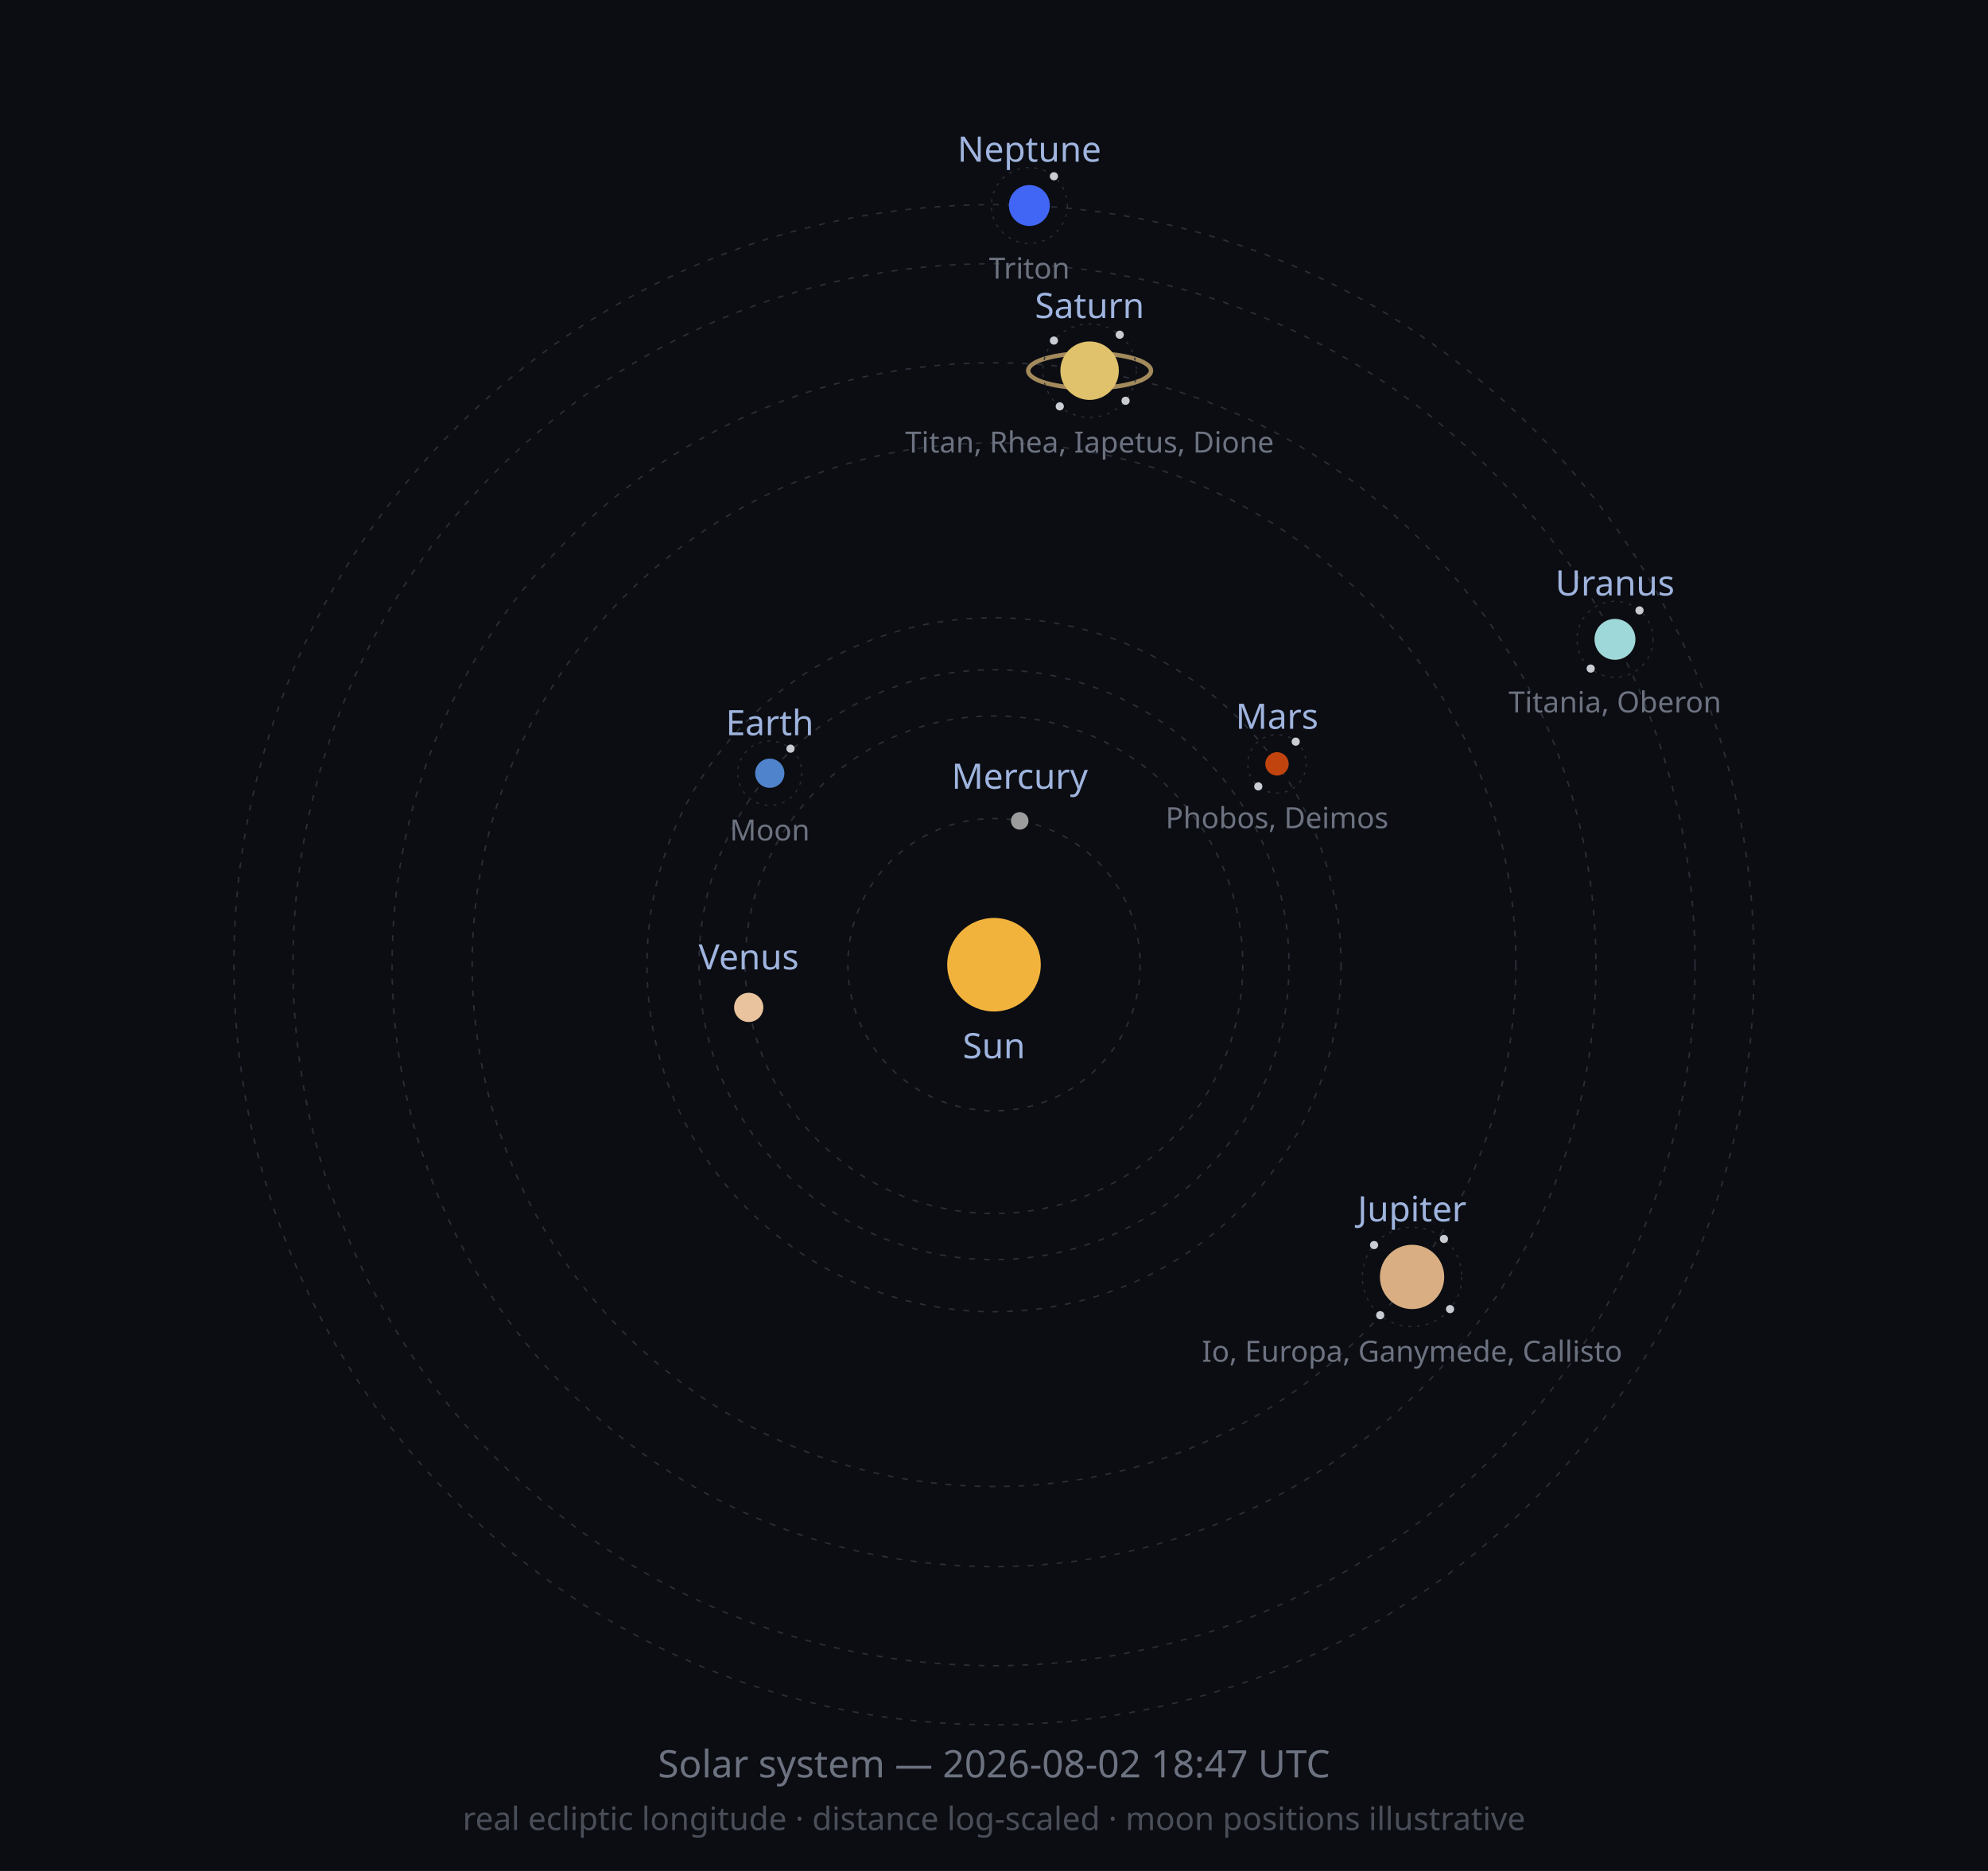
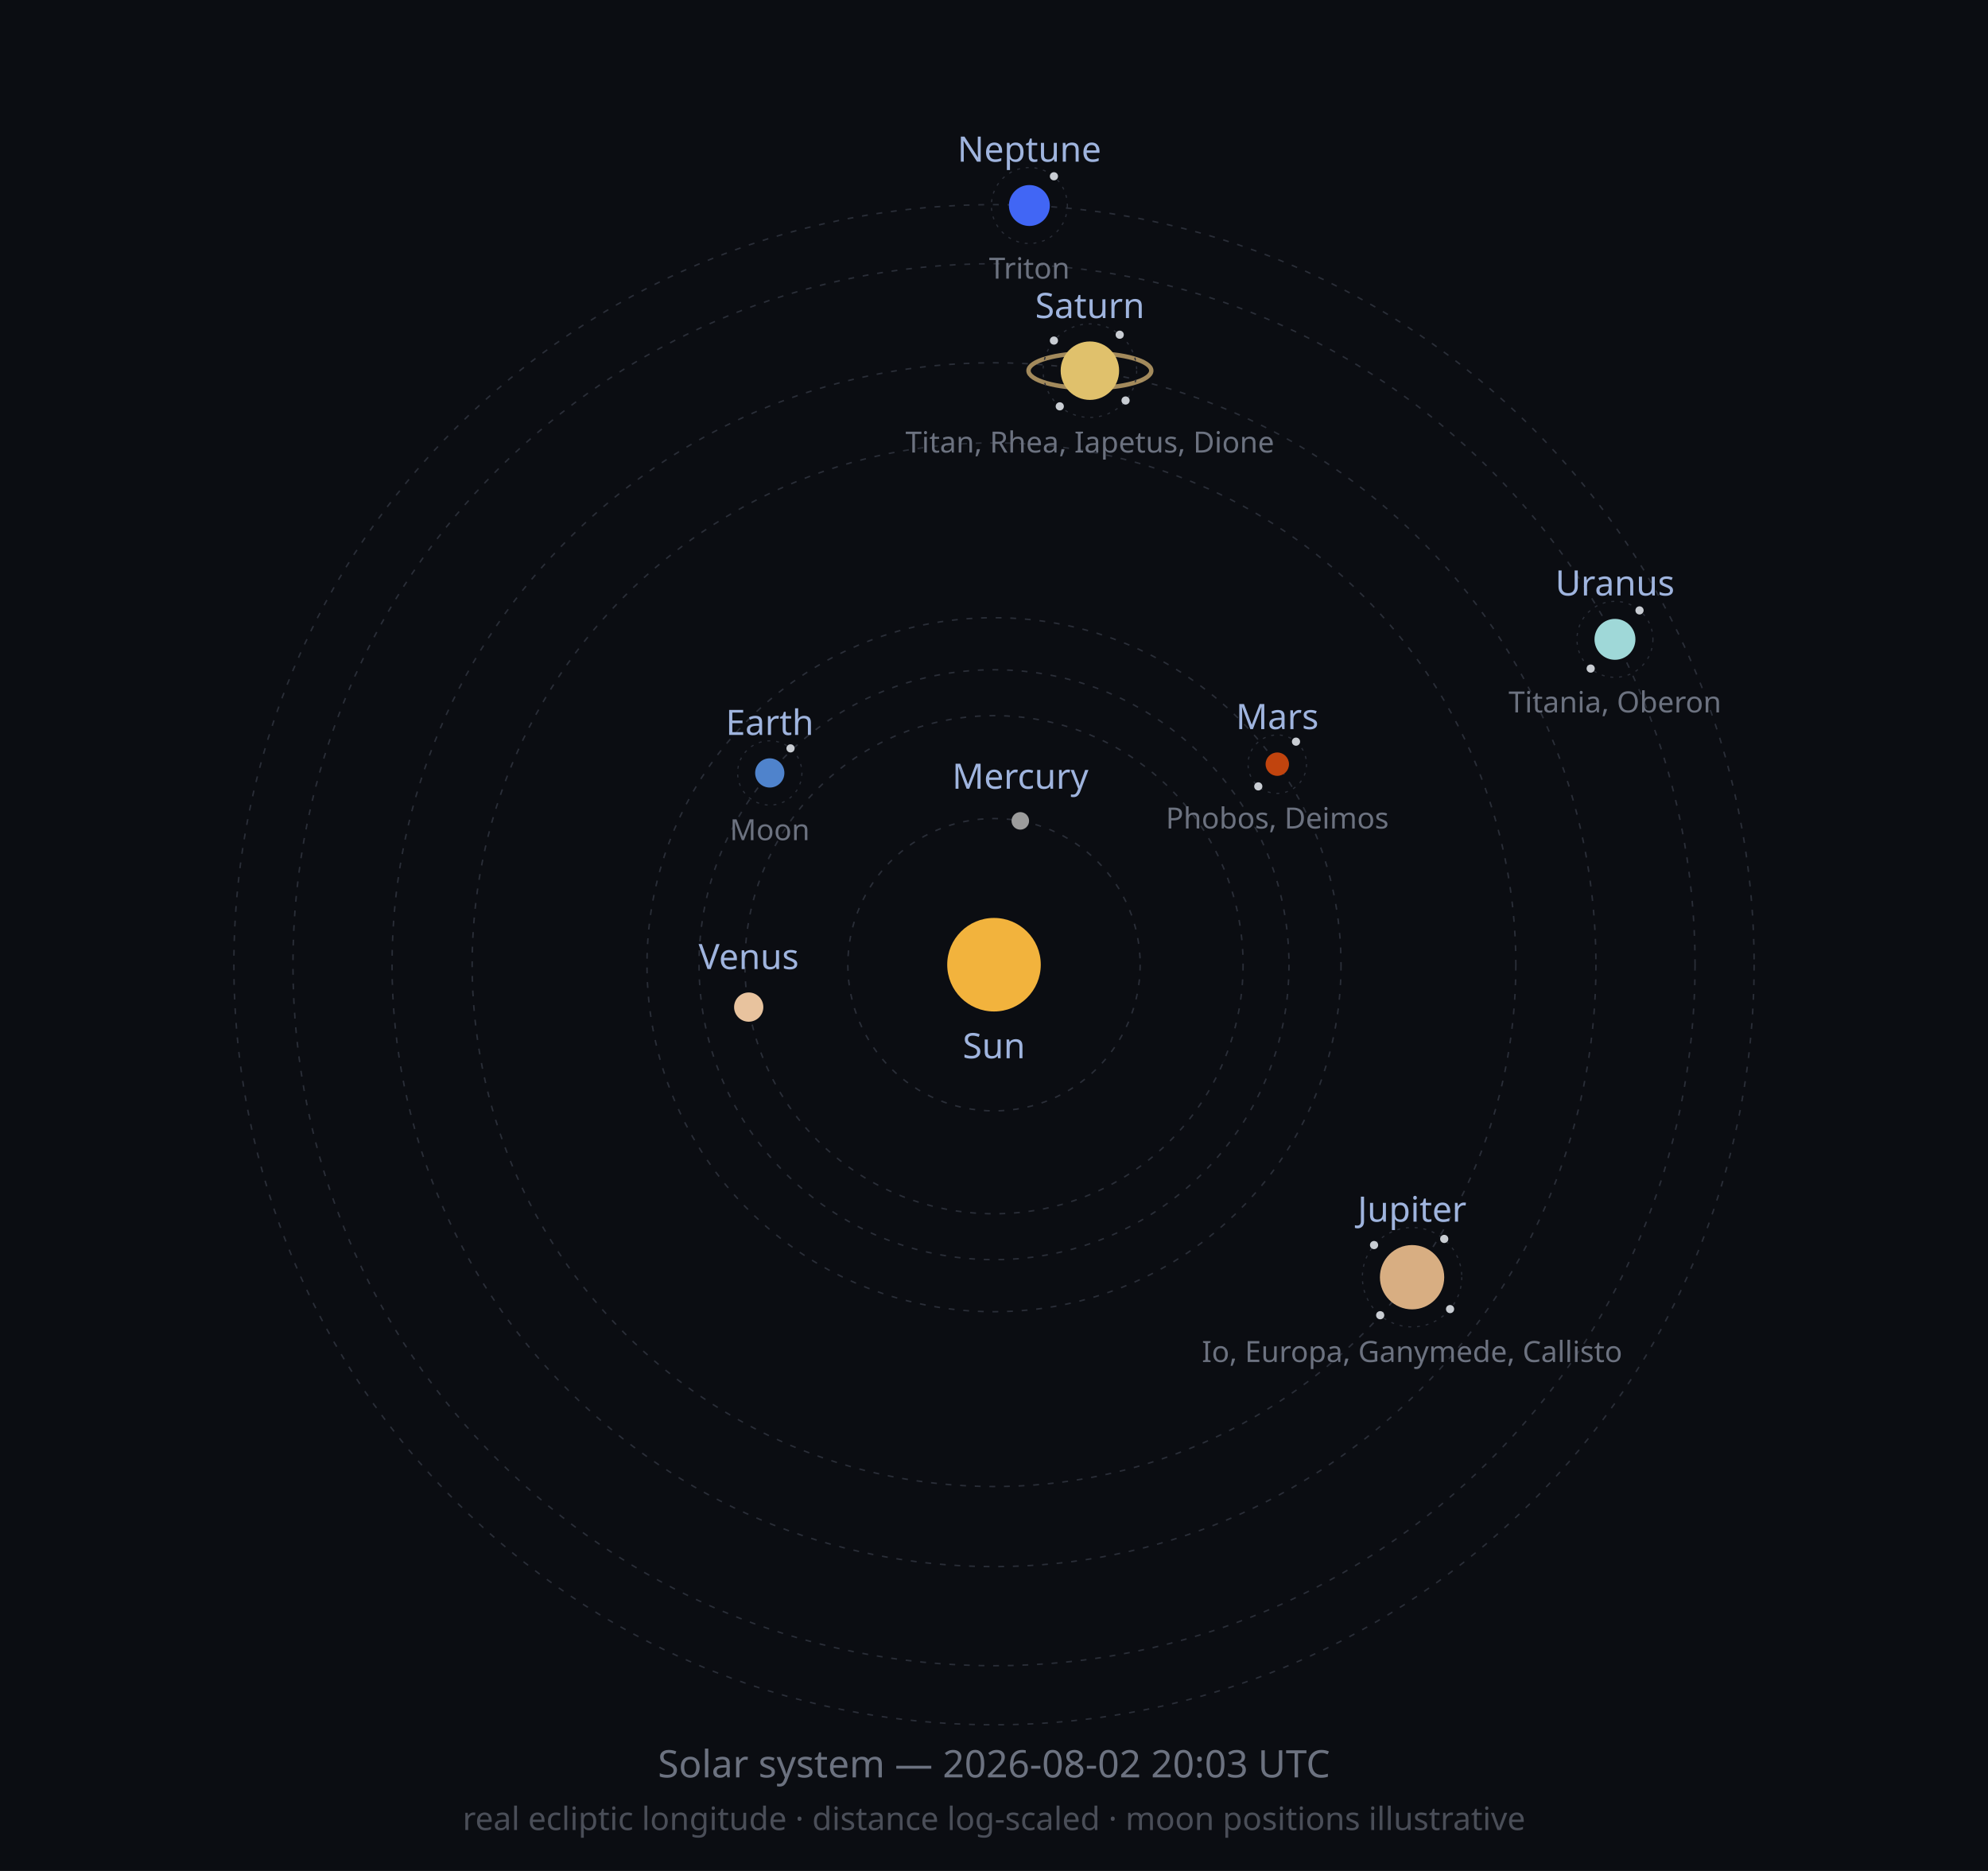
<svg xmlns="http://www.w3.org/2000/svg" width="680" height="640" viewBox="0 0 680 640" role="img">
  <defs>
    <marker id="arrow" viewBox="0 0 10 10" refX="8" refY="5" markerWidth="6" markerHeight="6" orient="auto-start-reverse">
      <path d="M2 1L8 5L2 9" fill="none" stroke="context-stroke" stroke-width="1.5" stroke-linecap="round" stroke-linejoin="round" />
    </marker>
  </defs>
  <style>
  .orbit { fill: none; stroke: #2A2E38; stroke-width: 0.5; stroke-dasharray: 2 3; }
  .moonorbit { fill: none; stroke: #2A2E38; stroke-width: 0.4; stroke-dasharray: 1 2; }
  .lbl { font-family: sans-serif; font-size: 12px; fill: #9FB4DE; }
  .moonlbl { font-family: sans-serif; font-size: 10px; fill: #6C7280; }
</style>
  <rect width="680" height="640" fill="#0B0D12" />
  <circle class="orbit" cx="340" cy="330" r="50.0" />
-   <circle class="orbit" cx="340" cy="330" r="85.1" />
+   <circle class="orbit" cx="340" cy="330" r="85.2" />
  <circle class="orbit" cx="340" cy="330" r="100.9" />
  <circle class="orbit" cx="340" cy="330" r="118.7" />
  <circle class="orbit" cx="340" cy="330" r="178.5" />
  <circle class="orbit" cx="340" cy="330" r="205.9" />
  <circle class="orbit" cx="340" cy="330" r="239.8" />
  <circle class="orbit" cx="340" cy="330" r="260.0" />
  <circle cx="340" cy="330" r="16" fill="#F2B33D" />
  <text class="lbl" x="340" y="362" text-anchor="middle">Sun</text>
-   <circle cx="348.8" cy="280.8" r="3" fill="#9C9C9C" />
-   <text class="lbl" x="348.8" y="269.8" text-anchor="middle">Mercury</text>
-   <circle cx="256.1" cy="344.6" r="5" fill="#E8C39E" />
-   <text class="lbl" x="256.1" y="331.6" text-anchor="middle">Venus</text>
-   <circle cx="263.3" cy="264.5" r="5" fill="#4F83CC" />
-   <circle class="moonorbit" cx="263.3" cy="264.5" r="11" />
-   <circle cx="270.4" cy="256.1" r="1.4" fill="#C9CDD3" />
-   <text class="moonlbl" x="263.3" y="287.5" text-anchor="middle">Moon</text>
-   <text class="lbl" x="263.3" y="251.5" text-anchor="middle">Earth</text>
-   <circle cx="436.8" cy="261.3" r="4" fill="#C1440E" />
-   <circle class="moonorbit" cx="436.8" cy="261.3" r="10" />
-   <circle cx="443.2" cy="253.7" r="1.4" fill="#C9CDD3" />
+   <circle cx="349.0" cy="280.8" r="3" fill="#9C9C9C" />
+   <text class="lbl" x="349.0" y="269.8" text-anchor="middle">Mercury</text>
+   <circle cx="256.1" cy="344.5" r="5" fill="#E8C39E" />
+   <text class="lbl" x="256.1" y="331.5" text-anchor="middle">Venus</text>
+   <circle cx="263.3" cy="264.4" r="5" fill="#4F83CC" />
+   <circle class="moonorbit" cx="263.3" cy="264.4" r="11" />
+   <circle cx="270.4" cy="256.0" r="1.4" fill="#C9CDD3" />
+   <text class="moonlbl" x="263.3" y="287.4" text-anchor="middle">Moon</text>
+   <text class="lbl" x="263.3" y="251.4" text-anchor="middle">Earth</text>
+   <circle cx="436.9" cy="261.4" r="4" fill="#C1440E" />
+   <circle class="moonorbit" cx="436.9" cy="261.4" r="10" />
+   <circle cx="443.3" cy="253.7" r="1.4" fill="#C9CDD3" />
  <circle cx="430.4" cy="269.0" r="1.4" fill="#C9CDD3" />
-   <text class="moonlbl" x="436.8" y="283.3" text-anchor="middle">Phobos, Deimos</text>
-   <text class="lbl" x="436.8" y="249.3" text-anchor="middle">Mars</text>
-   <circle cx="483.0" cy="436.8" r="11" fill="#D8AE82" />
-   <circle class="moonorbit" cx="483.0" cy="436.8" r="17" />
-   <circle cx="493.9" cy="423.8" r="1.4" fill="#C9CDD3" />
+   <text class="moonlbl" x="436.9" y="283.4" text-anchor="middle">Phobos, Deimos</text>
+   <text class="lbl" x="436.9" y="249.4" text-anchor="middle">Mars</text>
+   <circle cx="483.0" cy="436.9" r="11" fill="#D8AE82" />
+   <circle class="moonorbit" cx="483.0" cy="436.9" r="17" />
+   <circle cx="494.0" cy="423.8" r="1.4" fill="#C9CDD3" />
  <circle cx="496.0" cy="447.8" r="1.4" fill="#C9CDD3" />
  <circle cx="472.1" cy="449.9" r="1.4" fill="#C9CDD3" />
  <circle cx="470.0" cy="425.9" r="1.4" fill="#C9CDD3" />
-   <text class="moonlbl" x="483.0" y="465.8" text-anchor="middle">Io, Europa, Ganymede, Callisto</text>
-   <text class="lbl" x="483.0" y="417.8" text-anchor="middle">Jupiter</text>
-   <ellipse cx="372.7" cy="126.8" rx="21.0" ry="6.0" fill="none" stroke="#C9A96E" stroke-width="1.5" opacity="0.8" />
-   <circle cx="372.7" cy="126.8" r="10" fill="#E0C16C" />
-   <circle class="moonorbit" cx="372.7" cy="126.8" r="16" />
+   <text class="moonlbl" x="483.0" y="465.9" text-anchor="middle">Io, Europa, Ganymede, Callisto</text>
+   <text class="lbl" x="483.0" y="417.9" text-anchor="middle">Jupiter</text>
+   <ellipse cx="372.8" cy="126.8" rx="21.0" ry="6.0" fill="none" stroke="#C9A96E" stroke-width="1.5" opacity="0.8" />
+   <circle cx="372.8" cy="126.8" r="10" fill="#E0C16C" />
+   <circle class="moonorbit" cx="372.8" cy="126.8" r="16" />
  <circle cx="383.0" cy="114.5" r="1.4" fill="#C9CDD3" />
-   <circle cx="385.0" cy="137.1" r="1.4" fill="#C9CDD3" />
+   <circle cx="385.0" cy="137.0" r="1.4" fill="#C9CDD3" />
  <circle cx="362.5" cy="139.0" r="1.4" fill="#C9CDD3" />
  <circle cx="360.5" cy="116.5" r="1.4" fill="#C9CDD3" />
-   <text class="moonlbl" x="372.7" y="154.8" text-anchor="middle">Titan, Rhea, Iapetus, Dione</text>
-   <text class="lbl" x="372.7" y="108.8" text-anchor="middle">Saturn</text>
+   <text class="moonlbl" x="372.8" y="154.8" text-anchor="middle">Titan, Rhea, Iapetus, Dione</text>
+   <text class="lbl" x="372.8" y="108.8" text-anchor="middle">Saturn</text>
  <circle cx="552.4" cy="218.7" r="7" fill="#9FD8D8" />
  <circle class="moonorbit" cx="552.4" cy="218.7" r="13" />
  <circle cx="560.8" cy="208.8" r="1.4" fill="#C9CDD3" />
  <circle cx="544.1" cy="228.7" r="1.4" fill="#C9CDD3" />
  <text class="moonlbl" x="552.4" y="243.7" text-anchor="middle">Titania, Oberon</text>
  <text class="lbl" x="552.4" y="203.7" text-anchor="middle">Uranus</text>
  <circle cx="352.1" cy="70.3" r="7" fill="#4166F5" />
  <circle class="moonorbit" cx="352.1" cy="70.3" r="13" />
  <circle cx="360.5" cy="60.3" r="1.4" fill="#C9CDD3" />
  <text class="moonlbl" x="352.1" y="95.3" text-anchor="middle">Triton</text>
  <text class="lbl" x="352.1" y="55.3" text-anchor="middle">Neptune</text>
-   <text x="340" y="608" font-size="13" fill="#6C7280" text-anchor="middle" font-family="sans-serif">Solar system — 2026-08-02 18:47 UTC</text>
+   <text x="340" y="608" font-size="13" fill="#6C7280" text-anchor="middle" font-family="sans-serif">Solar system — 2026-08-02 20:03 UTC</text>
  <text x="340" y="626" font-size="11" fill="#4A4E58" text-anchor="middle" font-family="sans-serif">real ecliptic longitude · distance log-scaled · moon positions illustrative</text>
</svg>
